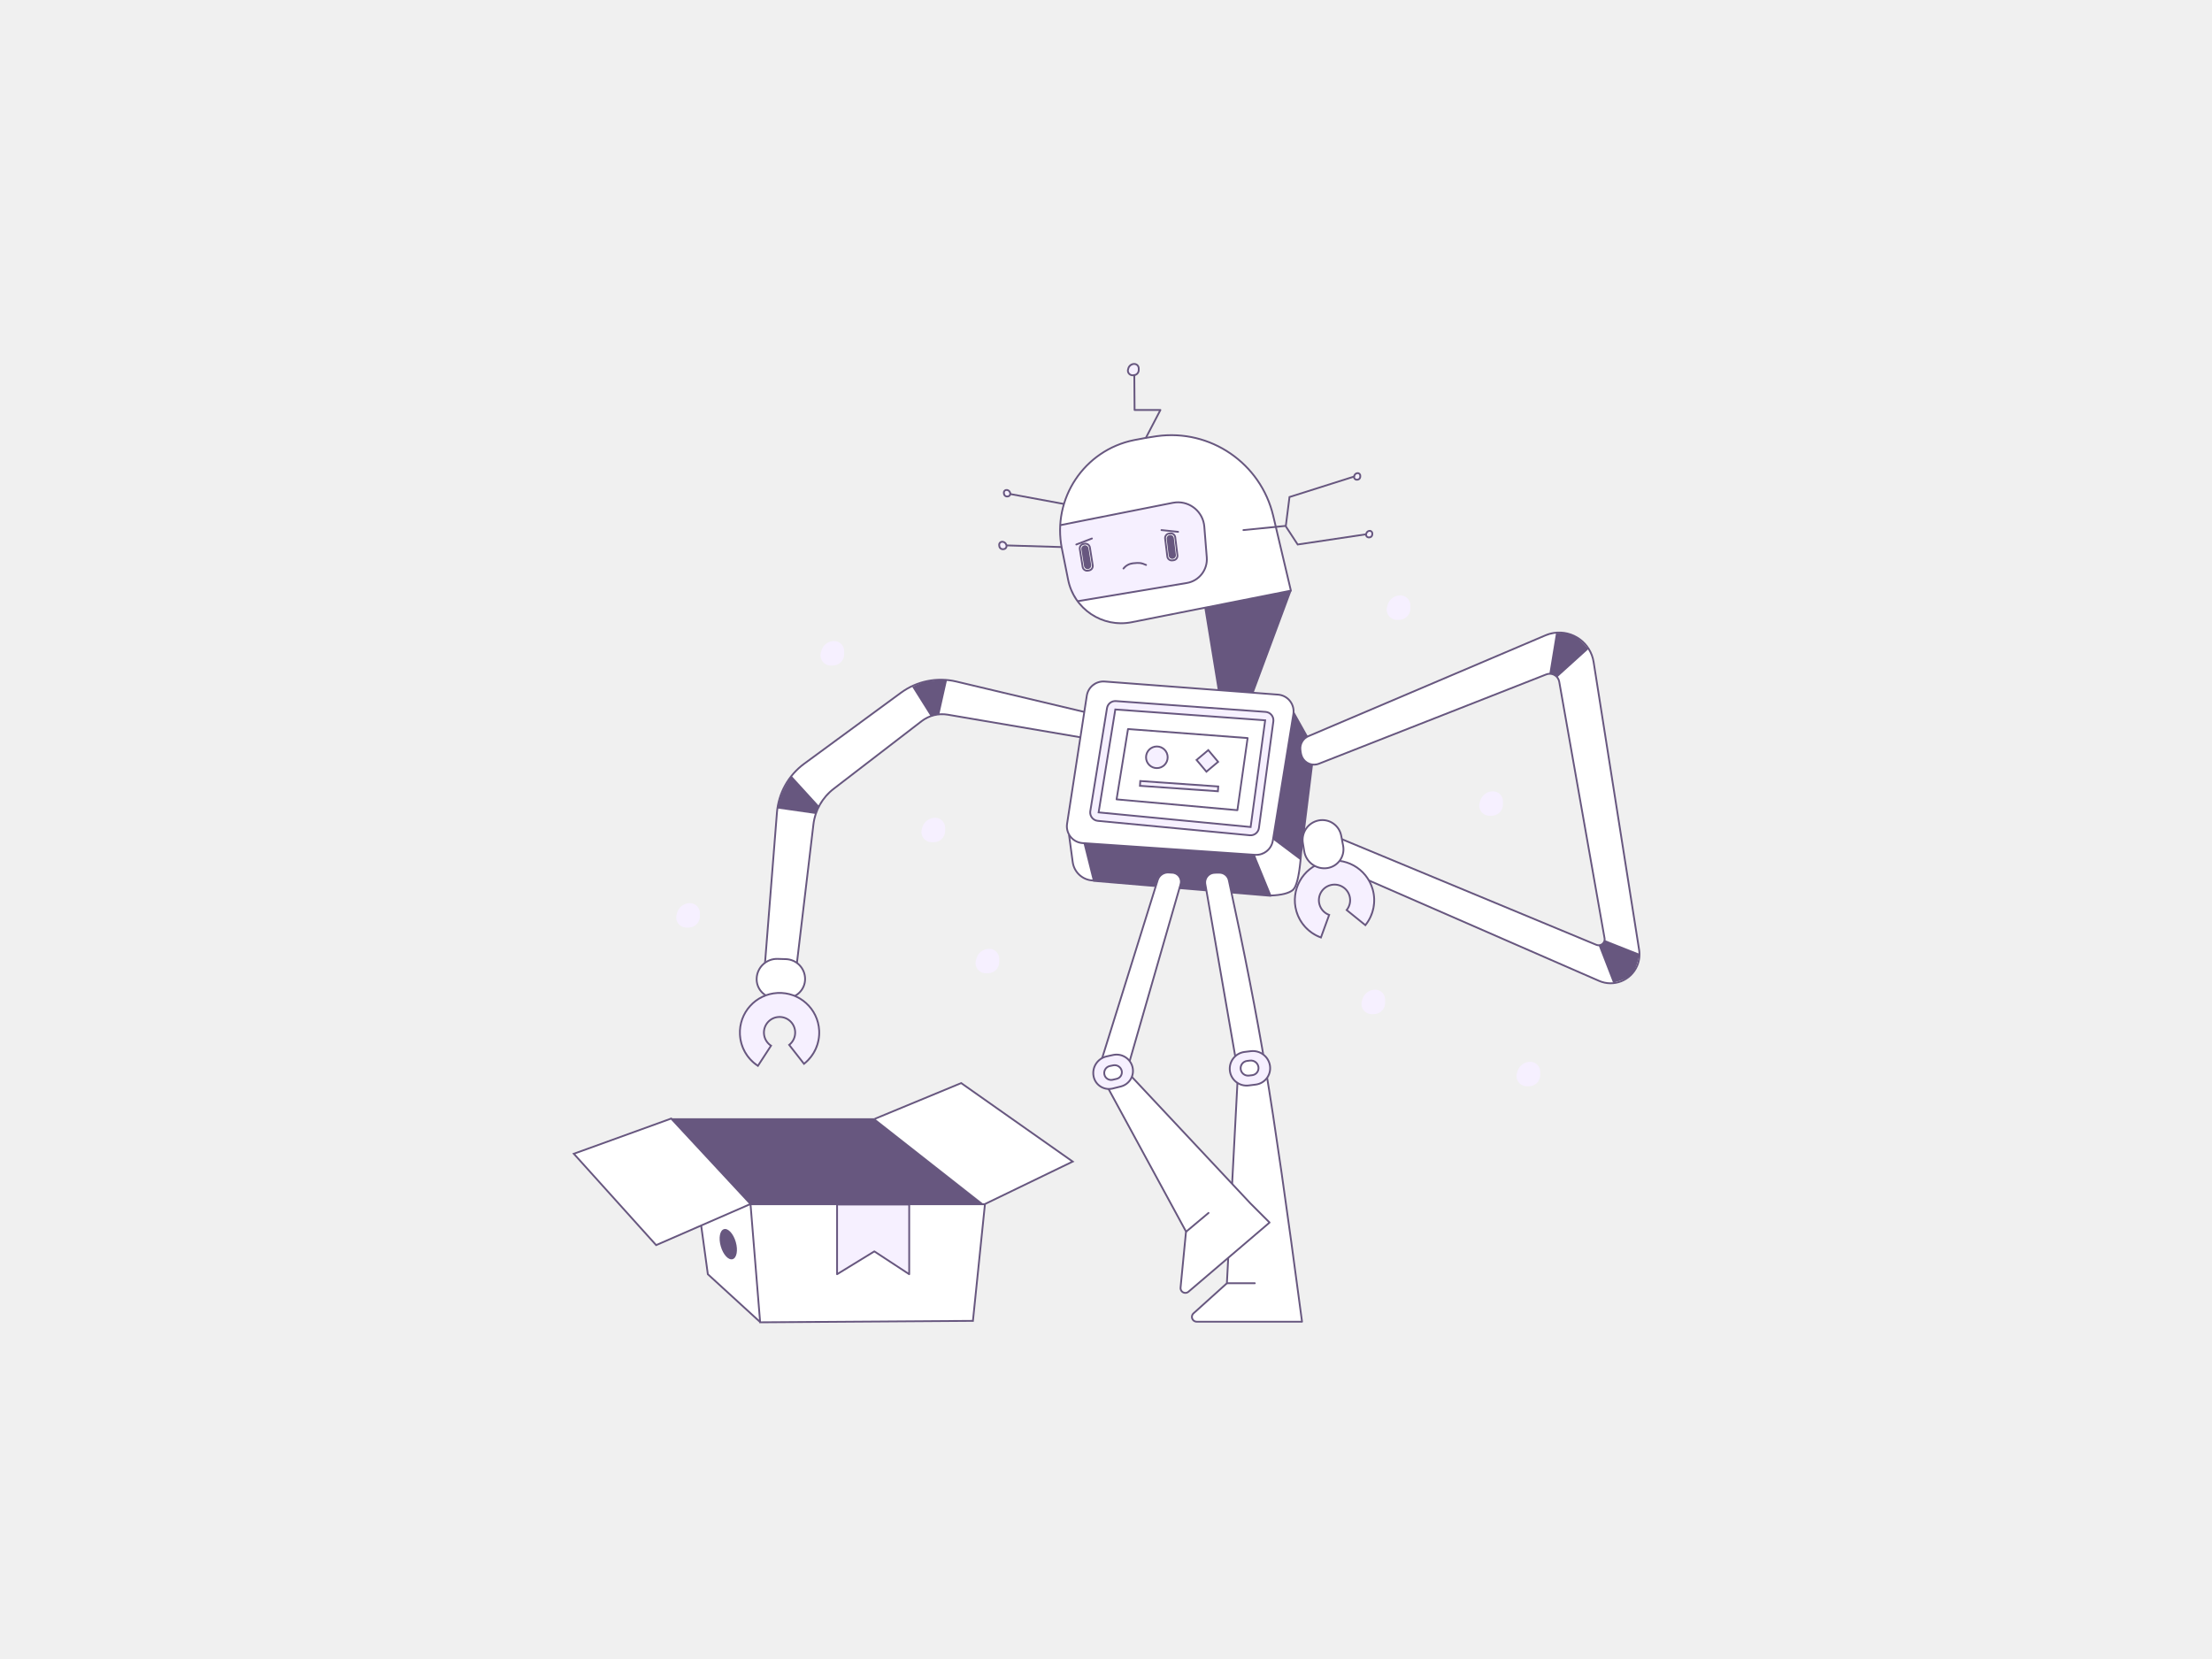
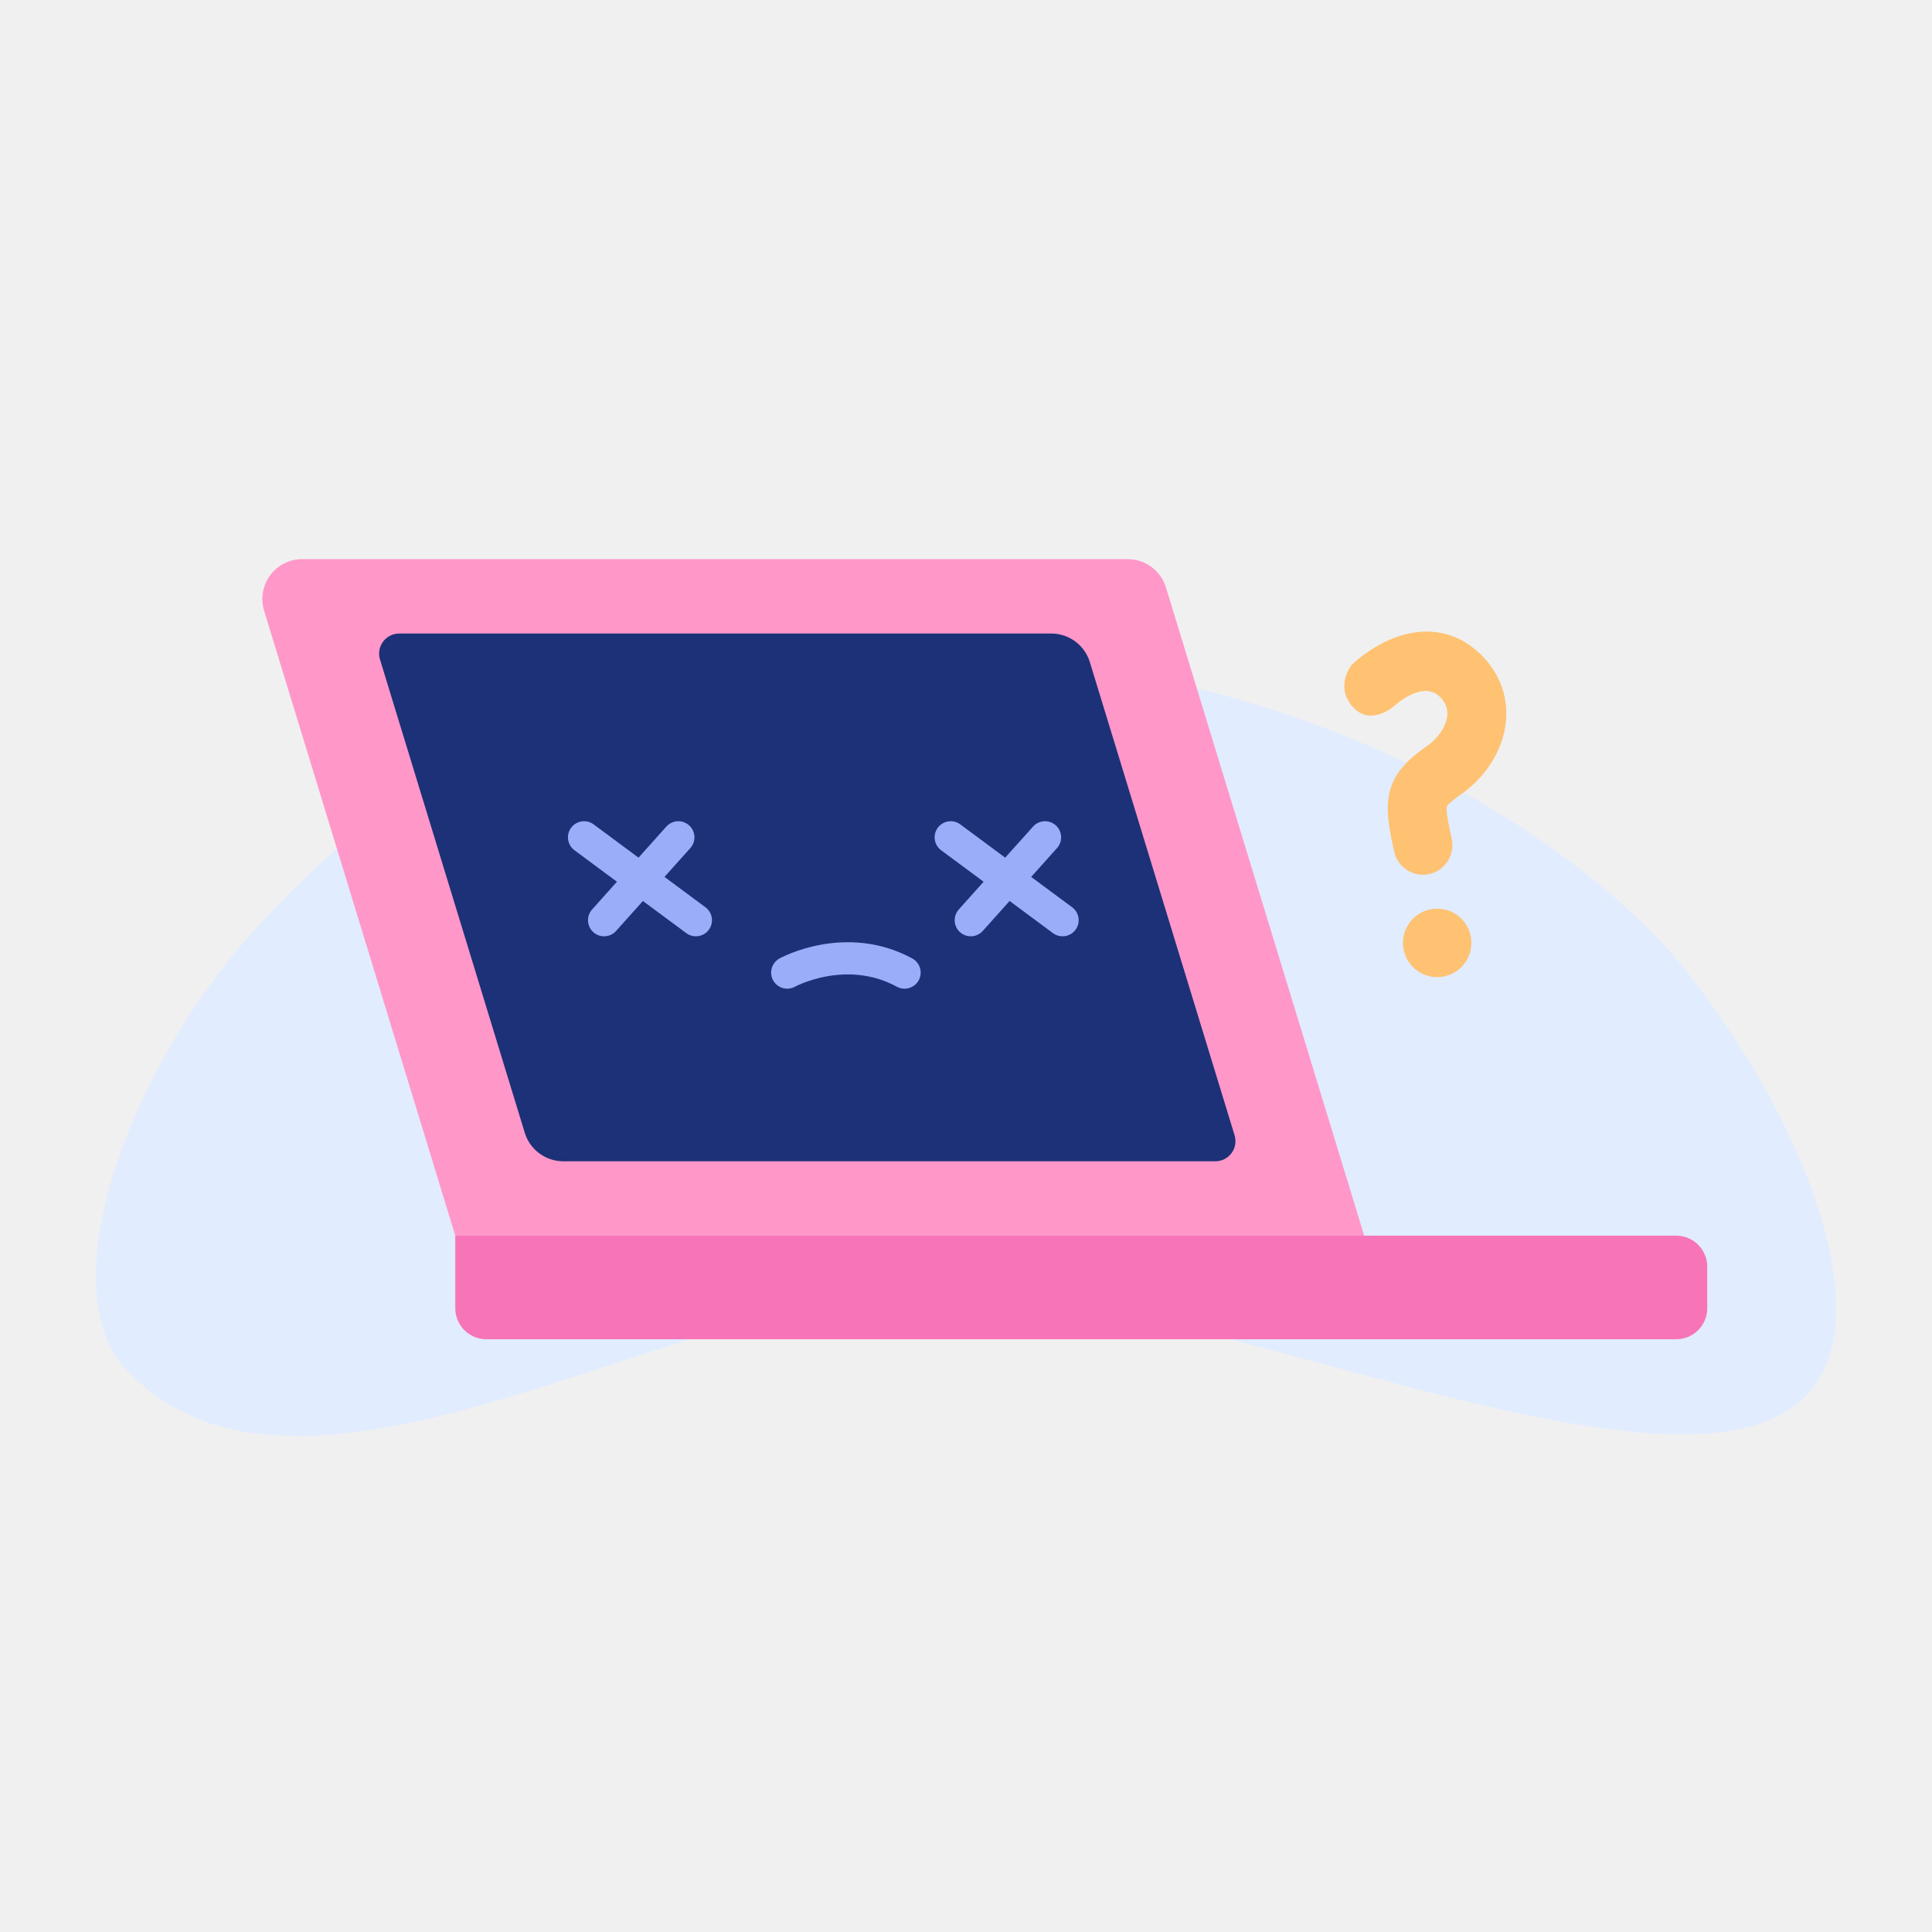
- <svg xmlns="http://www.w3.org/2000/svg" width="1840" height="1380" viewBox="0 0 1840 1380" fill="none">
-   <path fill-rule="evenodd" clip-rule="evenodd" d="M1126.55 396.027C1126.92 394.79 1128.05 393.941 1129.35 393.934C1129.35 393.934 1129.36 393.934 1129.37 393.934C1130.54 393.94 1131.49 394.897 1131.48 396.071C1131.48 396.498 1131.48 396.748 1131.48 396.819C1131.48 396.823 1131.48 396.828 1131.48 396.834C1131.48 398.227 1130.36 399.363 1128.97 399.39L1128.6 399.397C1128.48 399.399 1128.37 399.392 1128.25 399.377C1127.02 399.211 1126.16 398.078 1126.32 396.845C1126.33 396.758 1126.41 396.485 1126.55 396.027ZM1136.55 444.027C1136.92 442.79 1138.05 441.941 1139.35 441.934C1139.35 441.934 1139.36 441.934 1139.37 441.934C1140.54 441.94 1141.49 442.897 1141.48 444.071C1141.48 444.498 1141.48 444.748 1141.48 444.819C1141.48 444.823 1141.48 444.828 1141.48 444.834C1141.48 446.227 1140.36 447.363 1138.97 447.39L1138.6 447.397C1138.48 447.399 1138.37 447.392 1138.25 447.377C1137.02 447.211 1136.16 446.078 1136.32 444.845C1136.33 444.758 1136.41 444.485 1136.55 444.027ZM839.628 409.06C839.812 409.48 839.914 409.732 839.936 409.815C840.25 411.03 839.519 412.27 838.304 412.584C838.198 412.611 838.091 412.631 837.982 412.642L837.556 412.689C836.165 412.84 834.911 411.843 834.746 410.453C834.738 410.383 834.708 410.144 834.658 409.736C834.512 408.542 835.361 407.455 836.555 407.308C837.854 407.149 839.103 407.861 839.628 409.06ZM836.444 452.404C836.654 452.883 836.772 453.171 836.796 453.267C837.155 454.656 836.32 456.072 834.931 456.431C834.811 456.462 834.688 456.484 834.563 456.498L834.077 456.551C832.487 456.724 831.054 455.584 830.865 453.995C830.856 453.916 830.822 453.643 830.765 453.176C830.597 451.811 831.568 450.569 832.932 450.402C834.417 450.22 835.845 451.033 836.444 452.404ZM938.637 306.176C939.281 304.018 941.266 302.539 943.518 302.539C945.589 302.539 947.267 304.218 947.267 306.288C947.267 307.001 947.268 307.418 947.268 307.539C947.277 309.952 945.342 311.922 942.929 311.955L942.206 311.965C942.018 311.968 941.83 311.957 941.643 311.932C939.498 311.651 937.987 309.684 938.268 307.539C938.287 307.391 938.411 306.936 938.637 306.176Z" fill="#F6F0FF" />
-   <path fill-rule="evenodd" clip-rule="evenodd" d="M889.302 693.935C891.613 711.992 893.447 722.326 894.802 724.935C896.835 728.848 907.302 732.435 909.302 732.435C910.635 732.435 959.968 736.601 1057.3 744.935C1064.64 744.935 1070.97 742.768 1076.3 738.435C1078.45 736.687 1078.24 734.187 1079.3 730.435C1080.35 726.732 1081.35 718.899 1082.3 706.935L1057.3 693.935H889.302Z" fill="white" />
-   <path d="M836.854 406.845C835.249 407.042 834.107 408.503 834.304 410.108C834.354 410.515 834.384 410.754 834.392 410.822C834.605 412.621 836.228 413.911 838.028 413.715L838.454 413.669C838.598 413.653 838.741 413.627 838.882 413.591C840.498 413.173 841.47 411.525 841.053 409.909C841.016 409.768 840.911 409.511 840.705 409.04C840.048 407.537 838.482 406.645 836.854 406.845ZM839.331 409.641C839.493 410.01 839.593 410.257 839.6 410.284C839.81 411.098 839.321 411.928 838.507 412.138C838.436 412.157 838.364 412.17 838.291 412.178L837.866 412.224C836.883 412.331 835.998 411.627 835.881 410.645C835.873 410.574 835.843 410.335 835.793 409.925C835.697 409.142 836.254 408.43 837.037 408.334C838.007 408.214 838.94 408.746 839.331 409.641ZM833.232 449.938C831.456 450.156 830.193 451.773 830.411 453.548C830.468 454.014 830.502 454.287 830.511 454.365C830.748 456.362 832.55 457.795 834.549 457.577L835.035 457.525C835.195 457.507 835.354 457.478 835.51 457.438C837.299 456.976 838.375 455.15 837.913 453.361C837.874 453.207 837.754 452.915 837.522 452.384C836.79 450.71 835.045 449.716 833.232 449.938ZM836.148 452.985C836.336 453.414 836.451 453.697 836.461 453.736C836.716 454.723 836.122 455.73 835.134 455.986C835.048 456.008 834.961 456.024 834.873 456.033L834.387 456.086C833.205 456.215 832.14 455.368 832 454.188C831.991 454.107 831.957 453.834 831.9 453.366C831.783 452.412 832.461 451.544 833.414 451.427C834.57 451.285 835.681 451.919 836.148 452.985ZM1129.37 392.816C1127.74 392.824 1126.32 393.89 1125.85 395.443C1125.7 395.954 1125.62 396.231 1125.6 396.377C1125.38 398.02 1126.53 399.531 1128.18 399.752C1128.33 399.772 1128.48 399.781 1128.63 399.778L1129.01 399.771C1130.81 399.737 1132.25 398.267 1132.25 396.466L1132.25 396.451C1132.25 396.382 1132.25 396.132 1132.26 395.707C1132.27 394.118 1130.98 392.824 1129.4 392.816C1129.38 392.816 1129.38 392.816 1129.37 392.816ZM1127.09 396.577C1127.09 396.548 1127.17 396.279 1127.29 395.874C1127.57 394.953 1128.41 394.321 1129.37 394.316C1129.38 394.316 1129.38 394.316 1129.39 394.316C1130.15 394.32 1130.76 394.939 1130.76 395.699C1130.75 396.128 1130.75 396.377 1130.75 396.45L1130.75 396.466C1130.75 397.45 1129.97 398.253 1128.98 398.271L1128.61 398.279C1128.53 398.28 1128.45 398.276 1128.38 398.265C1127.56 398.155 1126.98 397.399 1127.09 396.577ZM1139.37 440.816C1137.74 440.824 1136.32 441.89 1135.85 443.443C1135.7 443.954 1135.62 444.231 1135.6 444.377C1135.38 446.02 1136.53 447.531 1138.18 447.752C1138.33 447.772 1138.48 447.781 1138.63 447.778L1139.01 447.771C1140.81 447.737 1142.25 446.267 1142.25 444.466L1142.25 444.451C1142.25 444.382 1142.25 444.132 1142.26 443.707C1142.27 442.118 1140.98 440.824 1139.4 440.816C1139.38 440.816 1139.38 440.816 1139.37 440.816ZM1137.09 444.577C1137.09 444.548 1137.17 444.279 1137.29 443.874C1137.57 442.953 1138.41 442.321 1139.37 442.316C1139.38 442.316 1139.38 442.316 1139.39 442.316C1140.15 442.32 1140.76 442.939 1140.76 443.699C1140.75 444.128 1140.75 444.377 1140.75 444.45L1140.75 444.466C1140.75 445.45 1139.97 446.253 1138.98 446.271L1138.61 446.279C1138.53 446.28 1138.45 446.276 1138.38 446.265C1137.56 446.155 1136.98 445.399 1137.09 444.577ZM937.488 307.638C937.153 310.194 938.954 312.537 941.51 312.873C941.732 312.902 941.956 312.915 942.181 312.912L942.903 312.902C945.727 312.863 947.993 310.557 947.982 307.733C947.982 307.613 947.981 307.196 947.981 306.484C947.981 304 945.967 301.985 943.482 301.985C940.898 301.985 938.622 303.682 937.883 306.158C937.64 306.972 937.516 307.431 937.488 307.638ZM943.482 303.485C945.138 303.485 946.481 304.828 946.481 306.485C946.481 307.199 946.482 307.616 946.482 307.738C946.49 309.74 944.884 311.374 942.883 311.402L942.16 311.412C942.008 311.414 941.856 311.405 941.705 311.385C939.97 311.158 938.748 309.567 938.976 307.833C938.988 307.743 939.109 307.294 939.32 306.587C939.869 304.747 941.562 303.485 943.482 303.485Z" fill="#67577F" />
-   <path d="M893.48 441.173L887.148 454.434L837.002 452.93L836.957 454.43L888.08 455.962L895.161 441.133L924.934 440.426L924.899 438.926L894.292 439.653L889.093 419.217L839.904 410.101L839.631 411.576L887.876 420.517L893.133 441.181L893.48 441.173Z" fill="#67577F" />
-   <path fill-rule="evenodd" clip-rule="evenodd" d="M1001.8 505.435L1074.3 491.435L1041.8 578.935H1013.8L1001.8 505.435Z" fill="#67577F" />
-   <path fill-rule="evenodd" clip-rule="evenodd" d="M911.302 594.434L795.493 566.919C779.512 563.122 762.669 566.534 749.424 576.25L668.976 635.267C655.849 644.898 647.562 659.765 646.276 675.995L635.302 814.434H661.302L676.613 685.819C678.013 674.062 684.092 663.365 693.477 656.145L766.596 599.9C772.784 595.14 780.677 593.18 788.373 594.492L908.302 614.934L911.302 594.434Z" fill="white" />
-   <path d="M912.144 593.863L795.667 566.19C779.471 562.342 762.403 565.799 748.981 575.645L668.533 634.663C655.229 644.422 646.832 659.488 645.528 675.936L634.49 815.184H661.968L677.358 685.908C678.734 674.351 684.71 663.836 693.935 656.74L767.054 600.495C773.075 595.862 780.758 593.954 788.247 595.231L908.933 615.803L912.144 593.863ZM907.671 614.066L788.499 593.752C780.597 592.406 772.492 594.418 766.139 599.306L693.02 655.551C683.475 662.893 677.292 673.773 675.869 685.731L660.636 813.684H636.114L647.024 676.054C648.293 660.041 656.468 645.374 669.42 635.872L749.868 576.855C762.936 567.268 779.553 563.903 795.32 567.649L910.461 595.005L907.671 614.066Z" fill="#67577F" />
-   <path fill-rule="evenodd" clip-rule="evenodd" d="M908.859 731.663L901.302 701.435L1043.8 710.935L1045.43 715.159L1057.3 744.164C1065.87 743.799 1071.72 742.34 1074.83 739.849C1077.61 737.63 1079.75 729.299 1081.12 715.042L1059.3 698.631L1070.3 580.935L1093.8 622.935L1083.05 709.883C1083.05 709.918 1083.05 709.955 1083.05 709.991C1081.7 727.904 1079.34 738.162 1075.77 741.02C1072.33 743.774 1066.15 745.304 1057.2 745.67L1057.3 745.935L909.302 733.435L909.239 733.183C900.23 732.864 892.759 726.099 891.554 717.161L888.514 694.616L890 694.415L893.04 716.961C894.128 725.03 900.775 731.173 908.859 731.663Z" fill="#67577F" />
-   <path d="M883.302 456.312L888.491 482.258C893.36 506.6 917.02 522.402 941.37 517.573L1073.8 491.312L1059.09 429.079C1048.75 385.33 1006.83 356.628 962.302 362.812C956.397 363.632 950.069 364.725 943.316 366.09C901.856 374.471 875.006 414.835 883.302 456.312Z" fill="white" />
-   <mask id="mask0" mask-type="alpha" maskUnits="userSpaceOnUse" x="881" y="361" width="193" height="158">
-     <path d="M883.302 456.312L888.491 482.258C893.36 506.6 917.02 522.402 941.37 517.573L1073.8 491.312L1059.09 429.079C1048.75 385.33 1006.83 356.628 962.302 362.812C956.397 363.632 950.069 364.725 943.316 366.09C901.856 374.471 875.006 414.835 883.302 456.312Z" fill="white" />
-   </mask>
-   <g mask="url(#mask0)">
-     <path fill-rule="evenodd" clip-rule="evenodd" d="M882.302 502.935L987.184 485.454C997.43 483.747 1004.66 474.48 1003.83 464.126L1001.78 438.564C1000.81 426.452 990.2 417.423 978.089 418.395C977.242 418.463 976.4 418.58 975.566 418.745L866.302 440.435L882.302 502.935Z" fill="#F6F0FF" />
-     <path d="M881.746 503.288L987.307 485.694C997.937 483.922 1005.44 474.308 1004.58 463.566L1002.53 438.004C1001.52 425.479 990.553 416.142 978.029 417.147C977.153 417.218 976.282 417.339 975.421 417.51L865.379 439.353L881.746 503.288ZM867.225 440.516L975.713 418.981C976.518 418.821 977.331 418.708 978.149 418.643C989.848 417.703 1000.09 426.425 1001.03 438.124L1003.08 463.686C1003.88 473.651 996.922 482.571 987.061 484.215L882.858 501.582L867.225 440.516Z" fill="#67577F" />
-   </g>
-   <path d="M944.518 340.29L944.302 311.935C944.302 311.52 943.966 311.185 943.552 311.185C943.138 311.185 942.802 311.52 942.802 311.935L943.018 341.04C943.018 341.454 943.354 341.79 943.768 341.79H964.031L952.603 363.693C952.412 364.06 952.554 364.513 952.921 364.704C953.288 364.896 953.741 364.754 953.933 364.386L965.933 341.386C966.194 340.887 965.831 340.29 965.268 340.29H944.518Z" fill="#67577F" />
-   <path d="M882.567 456.459L887.756 482.405C892.705 507.153 916.761 523.218 941.516 518.309L1073.95 492.048C1074.36 491.965 1074.63 491.553 1074.53 491.14L1059.82 428.906C1049.39 384.781 1007.11 355.832 962.199 362.069C956.278 362.892 949.935 363.987 943.168 365.355C901.302 373.817 874.19 414.576 882.567 456.459ZM941.225 516.838C917.281 521.586 894.014 506.047 889.227 482.111L884.038 456.165C875.823 415.093 902.41 375.124 943.465 366.825C950.203 365.463 956.516 364.373 962.405 363.555C1006.55 357.424 1048.11 385.879 1058.36 429.251L1072.89 490.728L941.225 516.838Z" fill="#67577F" />
-   <path fill-rule="evenodd" clip-rule="evenodd" d="M904.024 578.739L887.623 685.19C886.445 692.832 891.686 699.982 899.328 701.159C899.719 701.219 900.113 701.263 900.508 701.29L1043.98 711.066C1051.19 711.558 1057.59 706.478 1058.75 699.343L1075.86 594.016C1077.1 586.384 1071.91 579.192 1064.28 577.953C1063.89 577.889 1063.49 577.842 1063.09 577.812L918.916 566.91C911.625 566.359 905.137 571.512 904.024 578.739Z" fill="white" />
-   <path d="M903.283 578.625L886.882 685.076C885.641 693.127 891.162 700.66 899.214 701.9C899.626 701.964 900.041 702.01 900.457 702.038L1043.93 711.815C1051.53 712.333 1058.27 706.981 1059.49 699.463L1076.6 594.136C1077.9 586.095 1072.44 578.518 1064.4 577.212C1063.99 577.145 1063.57 577.095 1063.15 577.064L918.973 566.163C911.291 565.582 904.456 571.011 903.283 578.625ZM904.765 578.853C905.819 572.013 911.959 567.137 918.86 567.658L1063.04 578.559C1063.41 578.588 1063.79 578.632 1064.16 578.693C1071.39 579.866 1076.29 586.673 1075.12 593.896L1058.01 699.223C1056.92 705.976 1050.86 710.783 1044.03 710.318L900.559 700.542C900.185 700.516 899.812 700.475 899.442 700.418C892.21 699.303 887.25 692.537 888.364 685.305L904.765 578.853Z" fill="#67577F" />
-   <path fill-rule="evenodd" clip-rule="evenodd" d="M629.172 813.167C628.721 821.864 635.405 829.28 644.103 829.731C644.359 829.745 644.616 829.752 644.872 829.752L653.44 829.778C662.251 829.805 669.415 822.684 669.442 813.873C669.442 813.849 669.442 813.825 669.442 813.801C669.428 804.872 662.324 797.569 653.399 797.31L646.581 797.112C637.379 796.844 629.649 803.974 629.172 813.167Z" fill="white" />
-   <path fill-rule="evenodd" clip-rule="evenodd" d="M818.938 1001.72L892.302 966.224L799.527 900.934L727.302 930.188" fill="white" />
-   <path d="M628.673 813.642C628.201 822.752 635.203 830.521 644.314 830.994C644.583 831.008 644.852 831.015 645.12 831.016L653.689 831.042C662.914 831.07 670.414 823.614 670.442 814.389L670.442 814.314C670.428 804.98 663.001 797.345 653.671 797.074L646.853 796.876C637.244 796.597 629.171 804.042 628.673 813.642ZM630.171 813.719C630.627 804.933 638.015 798.12 646.809 798.375L653.628 798.573C662.147 798.821 668.929 805.792 668.942 814.316L668.942 814.384C668.917 822.781 662.09 829.567 653.693 829.542L645.125 829.516C644.88 829.515 644.636 829.509 644.392 829.496C636.108 829.066 629.742 822.003 630.171 813.719Z" fill="#67577F" />
-   <path fill-rule="evenodd" clip-rule="evenodd" d="M624.304 1001.72L545.804 1035.93C499.979 986.609 477.145 961.275 477.304 959.934C477.462 958.592 504.462 948.592 558.304 929.934L624.304 1001.72Z" fill="white" />
-   <path fill-rule="evenodd" clip-rule="evenodd" d="M632.3 1100.14L809.302 1098.93L819.302 1001.93H624.302L583.802 1019.43L588.802 1059.93L632.3 1100.14Z" fill="white" />
-   <path fill-rule="evenodd" clip-rule="evenodd" d="M696.302 1001.93V1059.93L727.302 1040.93L756.302 1059.93V1001.93H696.302Z" fill="#F6F0FF" />
-   <path d="M631.56 1100.06L588.096 1060.3L582.651 1020.49L545.608 1036.63L476 959.399L558.514 929.56L624.825 1000.97H818.768L890.83 966.105L799.432 901.783L727.802 931.435L727.239 930.044L799.626 900.086L893.777 966.345L820.026 1002.03L809.981 1099.47L631.611 1100.69L631.56 1100.06ZM631.381 1097.86L623.625 1002.63L584.079 1019.86L589.508 1059.56L631.381 1097.86ZM625.117 1002.47L632.993 1099.18L808.626 1097.98L818.472 1002.47H625.117ZM558.09 931.309L478.607 960.051L545.999 1034.82L623.034 1001.25L558.09 931.309Z" fill="#67577F" />
-   <path d="M755.891 1060.56C756.39 1060.89 757.052 1060.53 757.052 1059.93V1001.93C757.052 1001.52 756.716 1001.18 756.302 1001.18H696.302C695.888 1001.18 695.552 1001.52 695.552 1001.93V1059.93C695.552 1060.52 696.194 1060.88 696.694 1060.57L727.288 1041.82L755.891 1060.56ZM755.552 1002.68V1058.55L727.713 1040.31C727.47 1040.15 727.157 1040.14 726.91 1040.29L697.052 1058.59V1002.68H755.552Z" fill="#67577F" />
-   <path d="M898.049 457.422C897.575 454.982 899.168 452.62 901.608 452.146C904.047 451.672 906.409 453.265 906.884 455.704L909.555 469.447C910.029 471.887 908.436 474.249 905.996 474.723C903.557 475.197 901.194 473.604 900.72 471.164L898.049 457.422Z" fill="white" />
-   <path d="M968.486 448.595C968.15 445.855 970.099 443.36 972.84 443.023C975.58 442.687 978.075 444.636 978.412 447.377L980.118 461.272C980.454 464.013 978.505 466.508 975.764 466.845C973.024 467.181 970.529 465.232 970.192 462.491L968.486 448.595Z" fill="white" />
-   <path d="M973.336 442.963L972.344 443.085C969.877 443.388 968.123 445.633 968.425 448.1L970.254 462.988C970.556 465.455 972.802 467.209 975.268 466.906L976.261 466.784C978.728 466.481 980.482 464.236 980.179 461.769L978.351 446.881C978.048 444.414 975.803 442.66 973.336 442.963ZM973.519 444.452C975.163 444.25 976.66 445.419 976.862 447.064L978.69 461.952C978.892 463.597 977.723 465.093 976.078 465.295L975.086 465.417C973.441 465.619 971.944 464.45 971.742 462.805L969.914 447.917C969.712 446.272 970.882 444.776 972.526 444.574L973.519 444.452ZM973.084 445.009C971.439 445.211 970.27 446.708 970.472 448.352L972.178 462.248C972.38 463.892 973.876 465.062 975.521 464.86C977.165 464.658 978.335 463.161 978.133 461.517L976.427 447.621C976.225 445.977 974.728 444.807 973.084 445.009ZM979.914 443.141C980.326 443.185 980.695 442.886 980.739 442.474C980.783 442.062 980.484 441.693 980.072 441.649L966.221 440.185C965.809 440.141 965.44 440.44 965.396 440.851C965.353 441.263 965.651 441.633 966.063 441.676L979.914 443.141ZM895.571 453.634L908.571 448.634C908.958 448.486 909.151 448.052 909.002 447.665C908.854 447.279 908.42 447.086 908.033 447.234L895.033 452.234C894.646 452.383 894.454 452.817 894.602 453.204C894.751 453.59 895.185 453.783 895.571 453.634ZM935.12 473.39C937.071 470.98 939.585 469.622 942.703 469.294C947.882 468.75 949.038 468.892 953.03 470.625C953.41 470.79 953.851 470.616 954.017 470.236C954.182 469.856 954.007 469.414 953.627 469.249C949.383 467.406 947.969 467.233 942.546 467.803C939.034 468.172 936.157 469.726 933.954 472.446C933.694 472.768 933.743 473.24 934.065 473.501C934.387 473.761 934.859 473.712 935.12 473.39ZM902.206 451.562L901.218 451.718C898.763 452.107 897.089 454.412 897.478 456.867L899.824 471.682C900.213 474.137 902.518 475.811 904.973 475.423L905.96 475.266C908.415 474.877 910.09 472.572 909.701 470.118L907.354 455.302C906.966 452.848 904.661 451.173 902.206 451.562ZM902.441 453.043C904.077 452.784 905.614 453.9 905.873 455.537L908.219 470.352C908.479 471.989 907.362 473.525 905.726 473.785L904.738 473.941C903.101 474.2 901.565 473.084 901.306 471.447L898.959 456.632C898.7 454.995 899.816 453.459 901.453 453.2L902.441 453.043ZM902.025 453.615C900.388 453.874 899.272 455.411 899.531 457.048L901.721 470.875C901.98 472.512 903.517 473.628 905.154 473.369C906.79 473.11 907.907 471.573 907.647 469.937L905.457 456.109C905.198 454.472 903.661 453.356 902.025 453.615Z" fill="#67577F" />
-   <path fill-rule="evenodd" clip-rule="evenodd" d="M818.304 1001.72H624.304L558.304 930.225H727.304L818.304 1001.72ZM609.385 1047.43C605.935 1048.42 601.533 1043.63 599.554 1036.73C597.575 1029.82 598.768 1023.43 602.219 1022.44C605.67 1021.45 610.071 1026.24 612.05 1033.14C614.029 1040.04 612.836 1046.44 609.385 1047.43Z" fill="#67577F" />
-   <path fill-rule="evenodd" clip-rule="evenodd" d="M1002.84 735.388L1030.04 891.935L1020.8 1067.43L993.036 1092.46C991.395 1093.94 991.264 1096.47 992.743 1098.11C993.501 1098.95 994.581 1099.43 995.714 1099.43H1083.3C1070.84 1005.35 1060.75 935.187 1053.04 888.935C1045.59 844.246 1035.38 792.014 1022.41 732.238C1021.61 728.559 1018.36 725.935 1014.59 725.935C1013.71 725.935 1012.86 725.935 1012.04 725.935C1011.36 725.935 1010.63 725.979 1009.83 726.067C1005.44 726.556 1002.28 730.512 1002.77 734.903C1002.78 735.065 1002.81 735.227 1002.84 735.388Z" fill="white" />
-   <path d="M1019.83 1067.09L992.295 1091.91C990.347 1093.66 990.191 1096.67 991.947 1098.61C992.848 1099.61 994.13 1100.18 995.476 1100.18H1083.06C1083.52 1100.18 1083.87 1099.79 1083.81 1099.34C1071.34 1005.25 1061.25 935.073 1053.54 888.811C1046.09 844.11 1035.88 791.866 1022.91 732.079C1022.03 728.055 1018.47 725.185 1014.36 725.185H1011.8C1011.09 725.185 1010.33 725.23 1009.51 725.322C1004.71 725.856 1001.25 730.183 1001.78 734.986C1001.8 735.163 1001.83 735.34 1001.86 735.516L1029.05 891.98L1019.83 1067.09ZM1019.81 1067.4L1020.06 1066.88L1019.83 1067.09L1019.81 1067.4ZM1082.21 1098.68H995.476C994.555 1098.68 993.678 1098.29 993.062 1097.61C991.86 1096.28 991.966 1094.22 993.3 1093.02L1021.07 1067.99C1021.21 1067.86 1021.3 1067.67 1021.31 1067.47L1030.55 891.974L1030.54 891.806L1003.34 735.259C1003.31 735.113 1003.29 734.967 1003.27 734.82C1002.83 730.84 1005.7 727.255 1009.68 726.812C1010.44 726.727 1011.15 726.685 1011.8 726.685H1014.36C1017.77 726.685 1020.72 729.063 1021.44 732.397C1034.41 792.162 1044.61 844.383 1052.06 889.058C1059.75 935.161 1069.8 1005.04 1082.21 1098.68Z" fill="#67577F" />
-   <path fill-rule="evenodd" clip-rule="evenodd" d="M1023.4 890.327C1022.48 882.604 1027.99 875.595 1035.71 874.659L1040.82 874.039C1048.56 873.101 1055.64 878.508 1056.77 886.225C1056.79 886.323 1056.8 886.421 1056.81 886.519C1057.75 894.039 1052.41 900.894 1044.89 901.831L1039.03 902.562C1039.01 902.565 1038.98 902.568 1038.95 902.571C1031.28 903.485 1024.32 898.003 1023.4 890.327ZM1032.4 888.967C1032.81 892.344 1035.88 894.748 1039.26 894.34L1042 894.01C1045.26 893.616 1047.59 890.649 1047.19 887.384C1047.19 887.325 1047.18 887.267 1047.17 887.209C1046.66 883.827 1043.56 881.459 1040.16 881.857L1037.76 882.139C1034.4 882.533 1032 885.575 1032.39 888.934C1032.39 888.945 1032.4 888.956 1032.4 888.967Z" fill="#F6F0FF" />
-   <path d="M1022.29 890.771C1021.32 882.638 1027.12 875.255 1035.25 874.27L1040.36 873.65C1048.51 872.663 1055.96 878.352 1057.15 886.472C1057.16 886.575 1057.18 886.679 1057.19 886.782C1058.18 894.713 1052.55 901.943 1044.62 902.931L1038.76 903.662L1038.68 903.672C1030.59 904.634 1023.25 898.858 1022.29 890.771ZM1023.78 890.594C1024.65 897.859 1031.24 903.047 1038.5 902.182L1038.57 902.173L1044.44 901.443C1051.54 900.557 1056.59 894.076 1055.7 886.968C1055.69 886.875 1055.68 886.782 1055.67 886.689C1054.59 879.375 1047.88 874.25 1040.54 875.139L1035.43 875.759C1028.12 876.645 1022.91 883.282 1023.78 890.594ZM1031.28 889.377C1030.84 885.607 1033.54 882.192 1037.31 881.75L1039.71 881.468C1043.51 881.022 1046.98 883.67 1047.55 887.452C1047.56 887.518 1047.56 887.584 1047.57 887.65C1048.02 891.326 1045.4 894.667 1041.72 895.11L1038.98 895.441C1035.2 895.898 1031.75 893.202 1031.29 889.414L1031.28 889.377ZM1038.8 893.951L1041.54 893.621C1044.39 893.277 1046.43 890.684 1046.08 887.829C1046.08 887.778 1046.07 887.727 1046.06 887.676C1045.61 884.694 1042.88 882.606 1039.88 882.958L1037.48 883.24C1034.53 883.585 1032.43 886.255 1032.77 889.202L1032.77 889.231C1033.14 892.198 1035.84 894.309 1038.8 893.951Z" fill="#67577F" />
-   <path fill-rule="evenodd" clip-rule="evenodd" d="M962.653 732.065L913.302 890.258L986.214 1024.43L981.674 1071.07C981.46 1073.27 983.069 1075.23 985.268 1075.44C986.348 1075.55 987.426 1075.21 988.252 1074.5L1055.71 1016.93L1039.71 1000.93L936.863 891.198L981.685 735.543C982.835 731.549 980.529 727.378 976.535 726.228C975.857 726.033 975.156 725.934 974.452 725.934C973.746 725.934 973.021 725.891 972.276 725.805C967.981 725.309 963.941 727.938 962.653 732.065Z" fill="white" />
-   <path d="M985.905 1024.79L985.817 1024.36L985.795 1024.59L985.905 1024.79ZM981.278 1071C981.023 1073.61 982.934 1075.93 985.545 1076.19C986.828 1076.31 988.108 1075.91 989.089 1075.07L1056.55 1017.5C1056.88 1017.22 1056.9 1016.71 1056.59 1016.4L1040.59 1000.4L938.052 890.996L982.756 735.751C984.02 731.358 981.485 726.772 977.092 725.507C976.348 725.293 975.577 725.184 974.802 725.184C974.126 725.184 973.429 725.143 972.712 725.06C968.059 724.523 963.682 727.371 962.287 731.842L912.936 890.035C912.876 890.228 912.896 890.438 912.993 890.616L985.795 1024.59L981.278 1071ZM988.115 1073.93C987.444 1074.5 986.568 1074.78 985.69 1074.69C983.904 1074.52 982.597 1072.93 982.77 1071.14L987.31 1024.51C987.325 1024.36 987.294 1024.21 987.223 1024.08L914.462 890.179L963.719 732.289C964.899 728.505 968.603 726.096 972.54 726.55C973.313 726.639 974.067 726.684 974.802 726.684C975.436 726.684 976.067 726.773 976.677 726.948C980.274 727.984 982.35 731.739 981.314 735.336L936.493 890.991C936.42 891.245 936.486 891.518 936.666 891.711L1039.52 1001.45L1054.96 1016.89L988.115 1073.93Z" fill="#67577F" />
-   <path fill-rule="evenodd" clip-rule="evenodd" d="M909.559 894.944C908.112 887.414 912.918 880.1 920.404 878.441L925.732 877.26C932.968 875.656 940.162 880.116 941.944 887.309C943.714 894.455 939.363 901.684 932.22 903.465L925.519 905.136C925.289 905.193 925.058 905.244 924.825 905.289C917.753 906.648 910.918 902.016 909.559 894.944ZM918.539 893.418C919.179 896.528 922.217 898.531 925.327 897.891C925.379 897.881 925.43 897.87 925.481 897.857L928.809 897.078C931.805 896.375 933.664 893.378 932.962 890.382C932.951 890.332 932.938 890.284 932.926 890.235C932.109 887.131 929.005 885.21 925.863 885.863L923.135 886.429C919.938 887.093 917.882 890.22 918.539 893.418Z" fill="#F6F0FF" />
-   <path d="M908.925 895.396C907.401 887.468 912.462 879.767 920.344 878.019L925.673 876.838C933.305 875.147 940.895 879.851 942.774 887.439C944.644 894.987 940.048 902.622 932.504 904.503L925.803 906.174C925.56 906.235 925.315 906.289 925.069 906.336C917.59 907.773 910.362 902.875 908.925 895.396ZM910.398 895.113C911.679 901.779 918.121 906.144 924.786 904.863C925.005 904.821 925.223 904.773 925.44 904.718L932.141 903.048C938.882 901.367 942.989 894.544 941.318 887.8C939.634 881.002 932.835 876.787 925.997 878.303L920.669 879.484C913.58 881.055 909.028 887.982 910.398 895.113ZM917.907 893.88C917.167 890.276 919.483 886.754 923.085 886.006L925.813 885.439C929.346 884.705 932.835 886.865 933.754 890.355C933.768 890.41 933.782 890.465 933.795 890.521C934.592 893.92 932.482 897.322 929.083 898.119L925.755 898.898C925.697 898.912 925.639 898.925 925.581 898.937C922.065 899.659 918.63 897.395 917.907 893.88ZM919.377 893.578C919.932 896.282 922.575 898.023 925.279 897.467C925.324 897.458 925.368 897.448 925.413 897.438L928.74 896.658C931.333 896.05 932.942 893.456 932.335 890.863C932.325 890.821 932.314 890.778 932.303 890.736C931.588 888.018 928.87 886.336 926.118 886.908L923.39 887.474C920.598 888.054 918.803 890.785 919.377 893.578Z" fill="#67577F" />
-   <path fill-rule="evenodd" clip-rule="evenodd" d="M812.278 797.153C813.674 792.435 818.021 789.207 822.941 789.236C827.485 789.262 831.162 792.938 831.188 797.481C831.197 798.963 831.203 799.831 831.205 800.087C831.205 800.093 831.205 800.099 831.206 800.106C831.246 805.294 827.072 809.533 821.884 809.573L820.061 809.587C819.68 809.59 819.298 809.568 818.92 809.52C814.241 808.926 810.93 804.652 811.523 799.973C811.563 799.66 811.815 798.72 812.278 797.153ZM767.278 688.153C768.674 683.435 773.021 680.207 777.941 680.236C782.485 680.262 786.162 683.938 786.188 688.481C786.197 689.963 786.203 690.831 786.205 691.087C786.205 691.093 786.206 691.099 786.206 691.106C786.246 696.294 782.072 700.533 776.884 700.573L775.061 700.587C774.68 700.59 774.298 700.568 773.92 700.52C769.241 699.926 765.93 695.652 766.523 690.973C766.563 690.66 766.815 689.72 767.278 688.153ZM1231.28 666.153C1232.67 661.435 1237.02 658.207 1241.94 658.236C1246.48 658.262 1250.16 661.938 1250.19 666.481C1250.2 667.963 1250.2 668.831 1250.21 669.087C1250.21 669.093 1250.21 669.099 1250.21 669.106C1250.25 674.294 1246.07 678.533 1240.88 678.573L1239.06 678.587C1238.68 678.59 1238.3 678.568 1237.92 678.52C1233.24 677.926 1229.93 673.652 1230.52 668.973C1230.56 668.66 1230.81 667.72 1231.28 666.153ZM1133.28 831.153C1134.67 826.435 1139.02 823.207 1143.94 823.236C1148.48 823.262 1152.16 826.938 1152.19 831.481C1152.2 832.963 1152.2 833.831 1152.21 834.087C1152.21 834.093 1152.21 834.099 1152.21 834.106C1152.25 839.294 1148.07 843.533 1142.88 843.573L1141.06 843.587C1140.68 843.59 1140.3 843.568 1139.92 843.52C1135.24 842.926 1131.93 838.652 1132.52 833.973C1132.56 833.66 1132.81 832.72 1133.28 831.153ZM1262.28 891.153C1263.67 886.435 1268.02 883.207 1272.94 883.236C1277.48 883.262 1281.16 886.938 1281.19 891.481C1281.2 892.963 1281.2 893.831 1281.21 894.087C1281.21 894.093 1281.21 894.099 1281.21 894.106C1281.25 899.294 1277.07 903.533 1271.88 903.573L1270.06 903.587C1269.68 903.59 1269.3 903.568 1268.92 903.52C1264.24 902.926 1260.93 898.652 1261.52 893.973C1261.56 893.66 1261.81 892.72 1262.28 891.153ZM1154.28 503.153C1155.67 498.435 1160.02 495.207 1164.94 495.236C1169.48 495.262 1173.16 498.938 1173.19 503.481C1173.2 504.963 1173.2 505.831 1173.21 506.087C1173.21 506.093 1173.21 506.099 1173.21 506.106C1173.25 511.294 1169.07 515.533 1163.88 515.573L1162.06 515.587C1161.68 515.59 1161.3 515.568 1160.92 515.52C1156.24 514.926 1152.93 510.652 1153.52 505.973C1153.56 505.66 1153.81 504.72 1154.28 503.153ZM563.278 759.153C564.674 754.435 569.021 751.207 573.941 751.236C578.485 751.262 582.162 754.938 582.188 759.481C582.197 760.963 582.203 761.831 582.205 762.087C582.205 762.093 582.206 762.099 582.206 762.106C582.246 767.294 578.072 771.533 572.884 771.573L571.061 771.587C570.68 771.59 570.298 771.568 569.92 771.52C565.241 770.926 561.93 766.652 562.523 761.973C562.563 761.66 562.815 760.72 563.278 759.153ZM683.278 541.153C684.674 536.435 689.021 533.207 693.941 533.236C698.485 533.262 702.162 536.938 702.188 541.481C702.197 542.963 702.203 543.831 702.205 544.087C702.205 544.093 702.206 544.099 702.206 544.106C702.246 549.294 698.072 553.533 692.884 553.573L691.061 553.587C690.68 553.59 690.298 553.568 689.92 553.52C685.241 552.926 681.93 548.652 682.523 543.973C682.563 543.66 682.815 542.72 683.278 541.153Z" fill="#F6F0FF" />
-   <path fill-rule="evenodd" clip-rule="evenodd" d="M629.996 886.286C621.457 880.725 615.603 871.298 615.029 860.343C614.075 842.143 628.056 826.615 646.257 825.662C664.457 824.708 679.985 838.689 680.938 856.889C681.523 868.048 676.494 878.201 668.321 884.608L655.995 868.855C659.215 866.332 661.196 862.332 660.966 857.936C660.59 850.766 654.473 845.258 647.303 845.634C640.133 846.01 634.626 852.127 635.001 859.297C635.228 863.612 637.534 867.326 640.898 869.516L629.996 886.286Z" fill="#F6F0FF" />
-   <path d="M630.683 887.638L630.054 887.229C621.069 881.377 615.319 871.61 614.747 860.697C613.771 842.083 628.07 826.202 646.684 825.227C665.298 824.251 681.179 838.55 682.154 857.164C682.737 868.282 677.849 878.773 669.251 885.513L668.66 885.976L655.41 869.042L656 868.579C659.122 866.132 660.895 862.325 660.684 858.289C660.33 851.533 654.566 846.343 647.809 846.697C641.053 847.051 635.863 852.815 636.217 859.572C636.425 863.533 638.511 867.078 641.774 869.202L642.402 869.611L630.683 887.638ZM630.248 885.555L640.338 870.033C637.033 867.617 634.939 863.841 634.719 859.65C634.322 852.067 640.147 845.597 647.731 845.199C655.314 844.802 661.784 850.627 662.182 858.211C662.406 862.485 660.645 866.532 657.502 869.282L668.911 883.862C676.764 877.409 681.2 867.612 680.656 857.243C679.724 839.456 664.549 825.793 646.763 826.725C628.976 827.657 615.313 842.832 616.245 860.618C616.778 870.792 622.019 879.922 630.248 885.555Z" fill="#67577F" />
-   <path fill-rule="evenodd" clip-rule="evenodd" d="M1096.77 635.297L1285.9 561.009C1290.02 559.394 1294.66 561.418 1296.27 565.531C1296.47 566.026 1296.61 566.539 1296.71 567.063L1334.42 780.447C1334.9 783.167 1333.08 785.761 1330.36 786.241C1329.42 786.407 1328.46 786.301 1327.57 785.935L1091.5 687.935V711.935L1329.86 815.923C1342.01 821.223 1356.16 815.671 1361.46 803.522C1363.29 799.328 1363.88 794.698 1363.17 790.178L1325.3 550.635C1322.8 534.815 1307.95 524.018 1292.13 526.518C1289.79 526.889 1287.5 527.546 1285.31 528.475L1088.04 612.366C1083.71 614.21 1081.03 618.61 1081.38 623.309C1081.48 624.693 1081.69 626.069 1082 627.435C1082.01 627.479 1082.02 627.523 1082.03 627.567C1083.42 633.482 1089.34 637.154 1095.25 635.768C1095.77 635.648 1096.27 635.49 1096.77 635.297Z" fill="white" />
-   <path d="M1097.34 635.994L1286.48 561.706C1290.2 560.243 1294.41 562.077 1295.87 565.804C1296.05 566.253 1296.18 566.718 1296.27 567.193L1333.98 780.577C1334.38 782.888 1332.84 785.093 1330.53 785.502C1329.73 785.643 1328.91 785.553 1328.16 785.242L1091.05 686.81V712.425L1329.86 816.61C1342.39 822.075 1356.98 816.35 1362.44 803.821C1364.33 799.496 1364.94 794.721 1364.21 790.06L1326.34 550.517C1323.78 534.288 1308.54 523.211 1292.31 525.776C1289.91 526.157 1287.56 526.831 1285.32 527.784L1088.05 611.675C1083.42 613.644 1080.55 618.345 1080.93 623.364C1081.04 624.786 1081.25 626.199 1081.57 627.601C1081.59 627.669 1081.59 627.669 1081.6 627.737C1083.08 634.055 1089.4 637.977 1095.72 636.498C1096.27 636.369 1096.81 636.2 1097.34 635.994ZM1092.55 689.057L1327.59 786.627C1328.6 787.048 1329.71 787.17 1330.79 786.979C1333.92 786.426 1336 783.443 1335.45 780.316L1297.74 566.932C1297.64 566.359 1297.48 565.797 1297.27 565.256C1295.5 560.758 1290.42 558.543 1285.93 560.31L1096.79 634.598C1096.33 634.778 1095.86 634.925 1095.38 635.037C1089.87 636.328 1084.35 632.906 1083.06 627.395C1083.05 627.33 1083.05 627.33 1083.03 627.266C1082.73 625.937 1082.53 624.599 1082.43 623.252C1082.1 618.874 1084.6 614.773 1088.64 613.055L1285.9 529.165C1288.03 528.259 1290.26 527.619 1292.55 527.258C1307.96 524.822 1322.43 535.34 1324.86 550.751L1362.72 790.295C1363.42 794.673 1362.84 799.158 1361.07 803.221C1355.94 814.991 1342.23 820.369 1330.46 815.235L1092.55 711.443V689.057Z" fill="#67577F" />
-   <path fill-rule="evenodd" clip-rule="evenodd" d="M1098.82 779.758C1089.25 776.261 1081.42 768.393 1078.4 757.848C1073.37 740.328 1083.5 722.054 1101.02 717.03C1118.54 712.006 1136.82 722.136 1141.84 739.656C1144.92 750.396 1142.31 761.421 1135.78 769.502L1120.23 756.926C1122.8 753.743 1123.83 749.4 1122.62 745.168C1120.64 738.267 1113.44 734.276 1106.54 736.255C1099.63 738.234 1095.64 745.433 1097.62 752.335C1098.81 756.489 1101.9 759.588 1105.67 760.966L1098.82 779.758Z" fill="#F6F0FF" />
-   <path d="M1099.23 780.793L1098.53 780.535C1088.45 776.855 1080.65 768.632 1077.64 758.127C1072.5 740.21 1082.86 721.52 1100.78 716.382C1118.7 711.244 1137.39 721.604 1142.53 739.522C1145.6 750.223 1143.19 761.545 1136.33 770.046L1135.86 770.63L1119.14 757.111L1119.61 756.528C1122.1 753.441 1122.97 749.333 1121.86 745.448C1120 738.944 1113.21 735.184 1106.71 737.049C1100.21 738.914 1096.44 745.698 1098.31 752.201C1099.4 756.014 1102.23 758.998 1105.89 760.335L1106.59 760.592L1099.23 780.793ZM1104.68 761.467C1100.91 759.857 1098.02 756.648 1096.87 752.614C1094.77 745.315 1099 737.7 1106.3 735.607C1113.59 733.514 1121.21 737.735 1123.3 745.034C1124.48 749.148 1123.68 753.488 1121.23 756.874L1135.63 768.514C1141.83 760.46 1143.95 749.917 1141.09 739.935C1136.18 722.814 1118.32 712.914 1101.2 717.824C1084.07 722.733 1074.18 740.592 1079.08 757.714C1081.89 767.507 1089.05 775.224 1098.34 778.861L1104.68 761.467Z" fill="#67577F" />
-   <path fill-rule="evenodd" clip-rule="evenodd" d="M1104.14 722.333C1112.76 721.116 1118.77 713.139 1117.55 704.516C1117.52 704.262 1117.47 704.008 1117.43 703.756L1115.82 695.341C1114.16 686.687 1105.8 681.013 1097.15 682.668C1097.13 682.673 1097.1 682.677 1097.08 682.682C1088.32 684.399 1082.5 692.766 1083.95 701.577L1085.06 708.307C1086.55 717.391 1095.03 723.619 1104.14 722.333Z" fill="white" />
-   <path d="M1104.07 722.849C1113.1 721.574 1119.39 713.218 1118.12 704.184C1118.08 703.918 1118.04 703.652 1117.98 703.388L1116.38 694.973C1114.64 685.912 1105.89 679.972 1096.83 681.705L1096.76 681.719C1087.6 683.514 1081.52 692.261 1083.03 701.471L1084.14 708.202C1085.7 717.687 1094.55 724.192 1104.07 722.849ZM1103.86 721.363C1095.15 722.592 1087.05 716.64 1085.62 707.959L1084.51 701.228C1083.13 692.817 1088.68 684.83 1097.05 683.191L1097.11 683.178C1105.36 681.601 1113.32 687.007 1114.9 695.254L1116.51 703.67C1116.56 703.91 1116.6 704.151 1116.63 704.393C1117.79 712.607 1112.07 720.204 1103.86 721.363Z" fill="#67577F" />
-   <path d="M928.701 582.953L1053.22 591.949C1057.08 592.227 1059.98 595.579 1059.7 599.435C1059.69 599.58 1059.67 599.725 1059.66 599.869L1047.66 688.548C1047.15 692.271 1043.8 694.933 1040.06 694.578L913.641 682.587C909.793 682.222 906.968 678.806 907.334 674.958C907.348 674.804 907.368 674.651 907.393 674.498L921.287 588.814C921.868 585.235 925.085 582.692 928.701 582.953ZM914.314 675.545L1040.75 687.713L1052.86 598.941L928.197 589.935L914.314 675.545ZM962.362 638.935C957.392 638.935 953.362 634.905 953.362 629.935C953.362 624.964 957.392 620.935 962.362 620.935C967.333 620.935 971.362 624.964 971.362 629.935C971.362 634.905 967.333 638.935 962.362 638.935ZM948.581 649.672L1013.42 654.207L1013.14 658.197L948.302 653.663L948.581 649.672ZM1003.58 641.9L995.396 632.15L1005.15 623.969L1013.33 633.719L1003.58 641.9Z" fill="#F6F0FF" />
-   <path fill-rule="evenodd" clip-rule="evenodd" d="M1294.3 526.934C1300.69 526.354 1305.52 526.854 1308.8 528.434C1312.08 530.014 1316.25 533.847 1321.3 539.934L1295.3 563.434C1293.97 562.434 1292.97 561.767 1292.3 561.434C1291.64 561.101 1290.47 560.767 1288.8 560.434L1294.3 526.934ZM758.845 571.421C763.174 569.183 767.159 567.687 770.802 566.934C774.445 566.181 780.112 565.681 787.802 565.434L781.302 594.434L777.802 594.934L774.333 596.072L758.845 571.421ZM646.698 672.501C648.077 666.603 649.446 662.081 650.802 658.934C652.159 655.787 654.692 651.258 658.402 645.346L681.302 670.434L679.704 673.588L678.646 677.082L646.698 672.501ZM1363.8 793.434C1362.09 801.91 1359.92 807.577 1357.3 810.434C1354.68 813.291 1349.52 815.625 1341.8 817.434L1329.8 786.434C1331.63 785.892 1332.81 785.36 1333.34 784.838C1333.87 784.316 1334.36 783.348 1334.8 781.934L1363.8 793.434Z" fill="#67577F" />
-   <path d="M1070.32 437.613L1079.8 452.121L1136.19 443.692L1136.41 445.176L1079.08 453.747L1068.94 438.251L1034.38 441.68C1033.96 441.721 1033.6 441.42 1033.56 441.008C1033.51 440.596 1033.82 440.228 1034.23 440.187L1068.91 436.746L1071.95 412.864L1126.08 395.719C1126.47 395.594 1126.89 395.812 1127.02 396.207C1127.14 396.602 1126.92 397.024 1126.53 397.149L1073.31 414.004L1070.32 437.613Z" fill="#67577F" />
-   <path d="M928.735 665.681C928.302 665.642 927.992 665.243 928.062 664.814L937.562 606.314C937.624 605.929 937.97 605.657 938.359 605.686L1037.86 613.186C1038.29 613.219 1038.61 613.61 1038.54 614.039L1030.04 674.039C1029.99 674.434 1029.63 674.716 1029.24 674.681L928.735 665.681ZM938.932 607.233L929.672 664.259L1028.66 673.123L1036.95 614.622L938.932 607.233ZM928.303 582.426L1052.82 591.422C1057.09 591.73 1060.3 595.441 1060 599.71C1059.98 599.871 1059.97 600.031 1059.95 600.191L1047.95 688.869C1047.39 692.991 1043.68 695.938 1039.54 695.545L913.118 683.555C908.857 683.151 905.73 679.369 906.134 675.108C906.15 674.937 906.172 674.768 906.2 674.599L920.094 588.915C920.737 584.952 924.299 582.136 928.303 582.426ZM928.195 583.922C924.966 583.689 922.093 585.96 921.575 589.155L907.68 674.839C907.658 674.975 907.641 675.112 907.628 675.249C907.302 678.686 909.823 681.736 913.259 682.062L1039.68 694.052C1043.02 694.369 1046.01 691.993 1046.46 688.668L1058.46 599.989C1058.48 599.861 1058.49 599.731 1058.5 599.602C1058.75 596.159 1056.16 593.166 1052.72 592.918L928.195 583.922ZM912.993 676.436L927.114 589.358L1053.25 598.471L1040.95 688.749L912.993 676.436ZM1039.66 687.118L1051.55 599.852L928.375 590.953L914.73 675.096L1039.66 687.118ZM962.302 639.684C956.917 639.684 952.552 635.319 952.552 629.934C952.552 624.549 956.917 620.184 962.302 620.184C967.687 620.184 972.052 624.549 972.052 629.934C972.052 635.319 967.687 639.684 962.302 639.684ZM962.302 638.184C966.859 638.184 970.552 634.49 970.552 629.934C970.552 625.378 966.859 621.684 962.302 621.684C957.746 621.684 954.052 625.378 954.052 629.934C954.052 634.49 957.746 638.184 962.302 638.184ZM947.825 648.871L1014.16 653.51L1013.78 658.997L947.441 654.358L947.825 648.871ZM949.042 652.966L1012.39 657.396L1012.56 654.902L949.217 650.472L949.042 652.966ZM1003.43 642.956L994.28 632.057L1005.18 622.911L1014.32 633.811L1003.43 642.956ZM1012.21 633.626L1004.99 625.025L996.393 632.242L1003.61 640.843L1012.21 633.626Z" fill="#67577F" />
-   <path d="M1032.3 1068.18V1066.68V1068.18ZM1032.3 1066.68C1033.3 1066.68 1033.3 1068.18 1032.3 1068.18H1020.8C1019.8 1068.18 1019.8 1066.68 1020.8 1066.68H1032.3H1043.8C1044.8 1066.68 1044.8 1068.18 1043.8 1068.18H1032.3C1031.3 1068.18 1031.3 1066.68 1032.3 1066.68ZM996.534 1017.26L995.57 1016.11L996.534 1017.26ZM996.534 1017.26L987.284 1025.01C986.517 1025.65 985.554 1024.5 986.32 1023.86L995.57 1016.11L1004.82 1008.36C1005.59 1007.72 1006.55 1008.87 1005.78 1009.51L996.534 1017.26Z" fill="#67577F" />
+ <svg xmlns="http://www.w3.org/2000/svg" id="Layer_2" data-name="Layer 2" viewBox="0 0 1080 1080">
+   <defs>
+     <style>.cls-1{fill:#e1ecff;}.cls-2{fill:#ff97c9;}.cls-3{fill:#1c3177;}.cls-4{fill:#f774b9;}.cls-5{fill:none;stroke:#99adf9;stroke-linecap:round;stroke-miterlimit:10;stroke-width:18px;}.cls-6{fill:#fec272;}</style>
+   </defs>
+   <path class="cls-1" d="M70.89,766C26.29,718.9,74,592.89,145.94,515.83c87.48-93.69,208.08-172.5,441.19-145.7,192.49,22.14,312,119.22,352.65,169.23,64.64,79.48,111.34,191.62,72.41,238-65.33,77.85-335.25-54.61-481.66-57.31S170.48,871,70.89,766Z" />
+   <path class="cls-2" d="M762.61,690.75H254.51L147.64,341.38A22.29,22.29,0,0,1,169,312.56H630.42a22.3,22.3,0,0,1,21.33,15.78Z" />
+   <path class="cls-3" d="M679.4,649.16H314.88a22.52,22.52,0,0,1-21.53-15.92L212.42,368.66a11.22,11.22,0,0,1,10.74-14.51H587.68a22.52,22.52,0,0,1,21.53,15.92l80.93,264.58A11.22,11.22,0,0,1,679.4,649.16Z" />
+   <path class="cls-4" d="M254.51,690.75H937a17.36,17.36,0,0,1,17.36,17.36V731.3A17.36,17.36,0,0,1,937,748.66H271.87a17.36,17.36,0,0,1-17.36-17.36V690.75A0,0,0,0,1,254.51,690.75Z" />
+   <line class="cls-5" x1="337.69" y1="514.4" x2="379.2" y2="468.07" />
+   <line class="cls-5" x1="389" y1="514.4" x2="326.49" y2="468.07" />
+   <line class="cls-5" x1="542.67" y1="514.4" x2="584.18" y2="468.07" />
+   <line class="cls-5" x1="593.98" y1="514.4" x2="531.46" y2="468.07" />
+   <path class="cls-5" d="M440.07,543.68s32.54-17.94,65.59,0" />
+   <path class="cls-6" d="M795.44,489A16.51,16.51,0,0,1,779.35,476c-3.06-13.79-5-24.32-2.3-34.17,3.24-11.68,11.79-18.52,21-25.06,6.21-4.4,10.52-11.08,11-17,.3-3.93-1.08-7.24-4.35-10.4-9.66-9.37-25.3,5.21-26,5.84,0,0-13.14,11.12-22.9-.54s0-23.22,0-23.22a75.89,75.89,0,0,1,21.42-14c18.79-8,36.69-5,50.41,8.25,10.26,9.94,15.33,22.95,14.28,36.63-1.21,15.78-10.48,31.27-24.81,41.41-6.73,4.77-8,6.46-8.31,7-.77,2.44,1.77,13.87,2.73,18.18A16.53,16.53,0,0,1,795.44,489Z" />
+   <circle class="cls-6" cx="803.39" cy="527.09" r="19.13" />
</svg>
